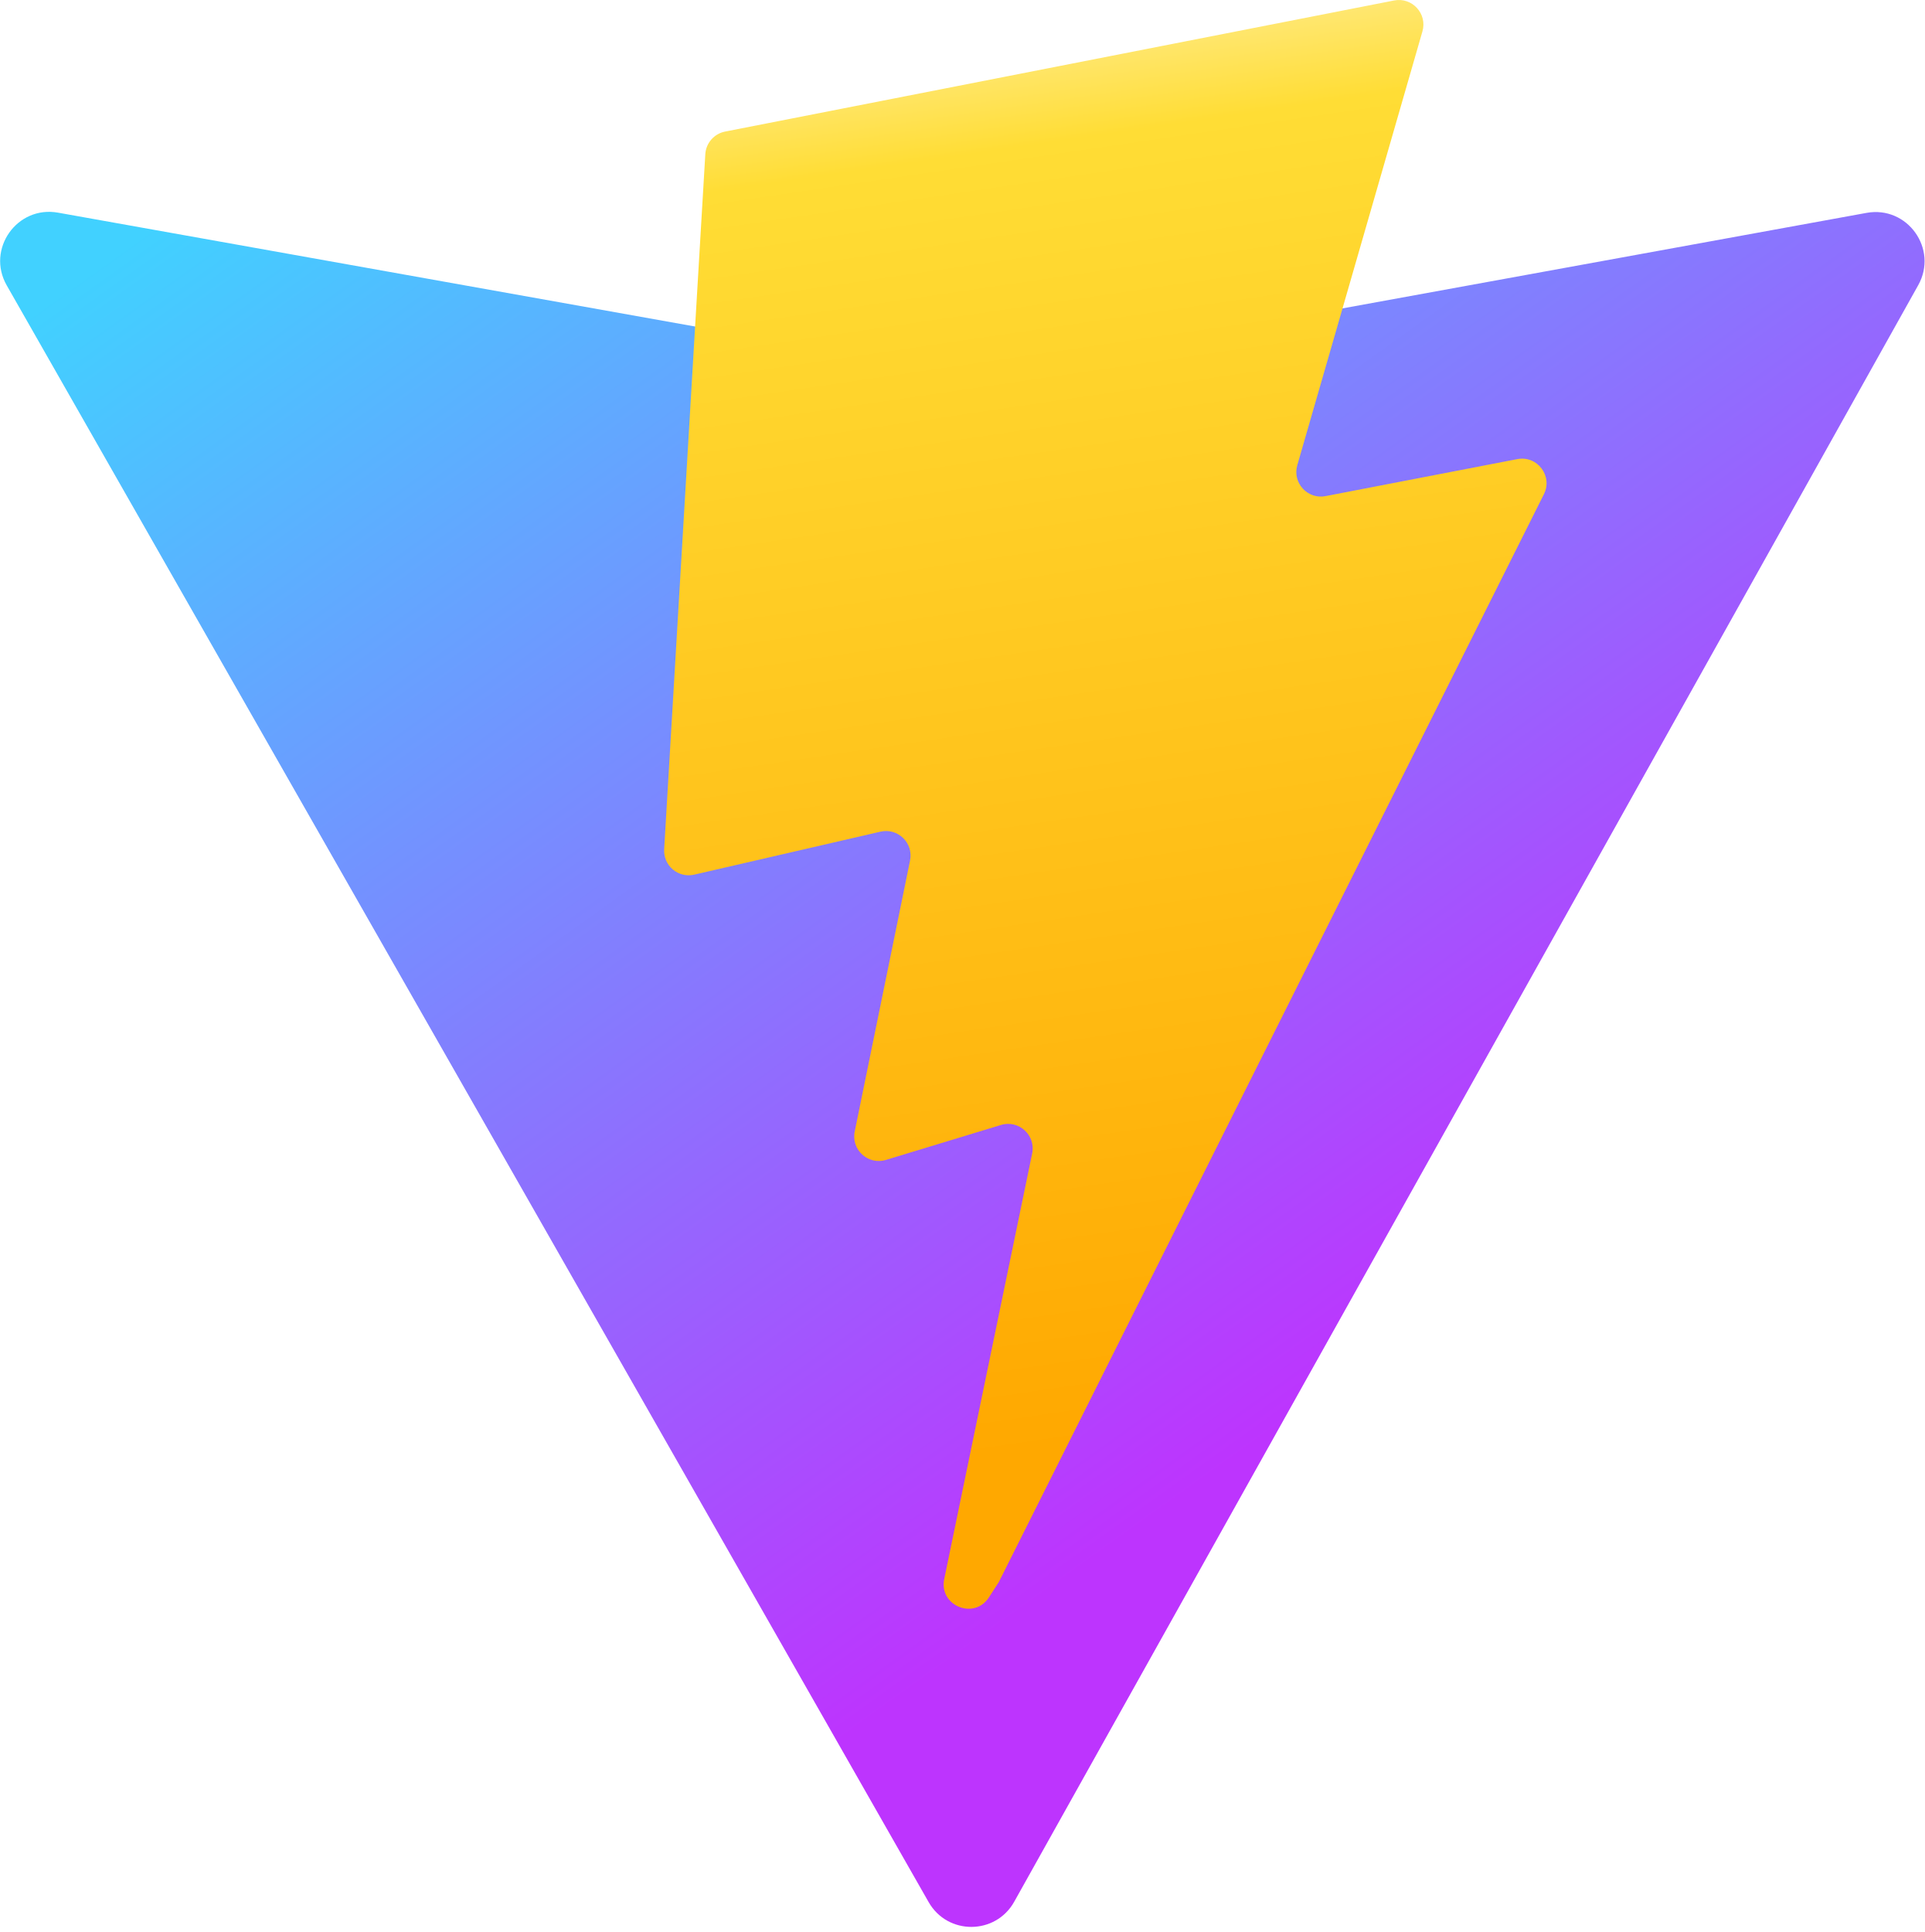
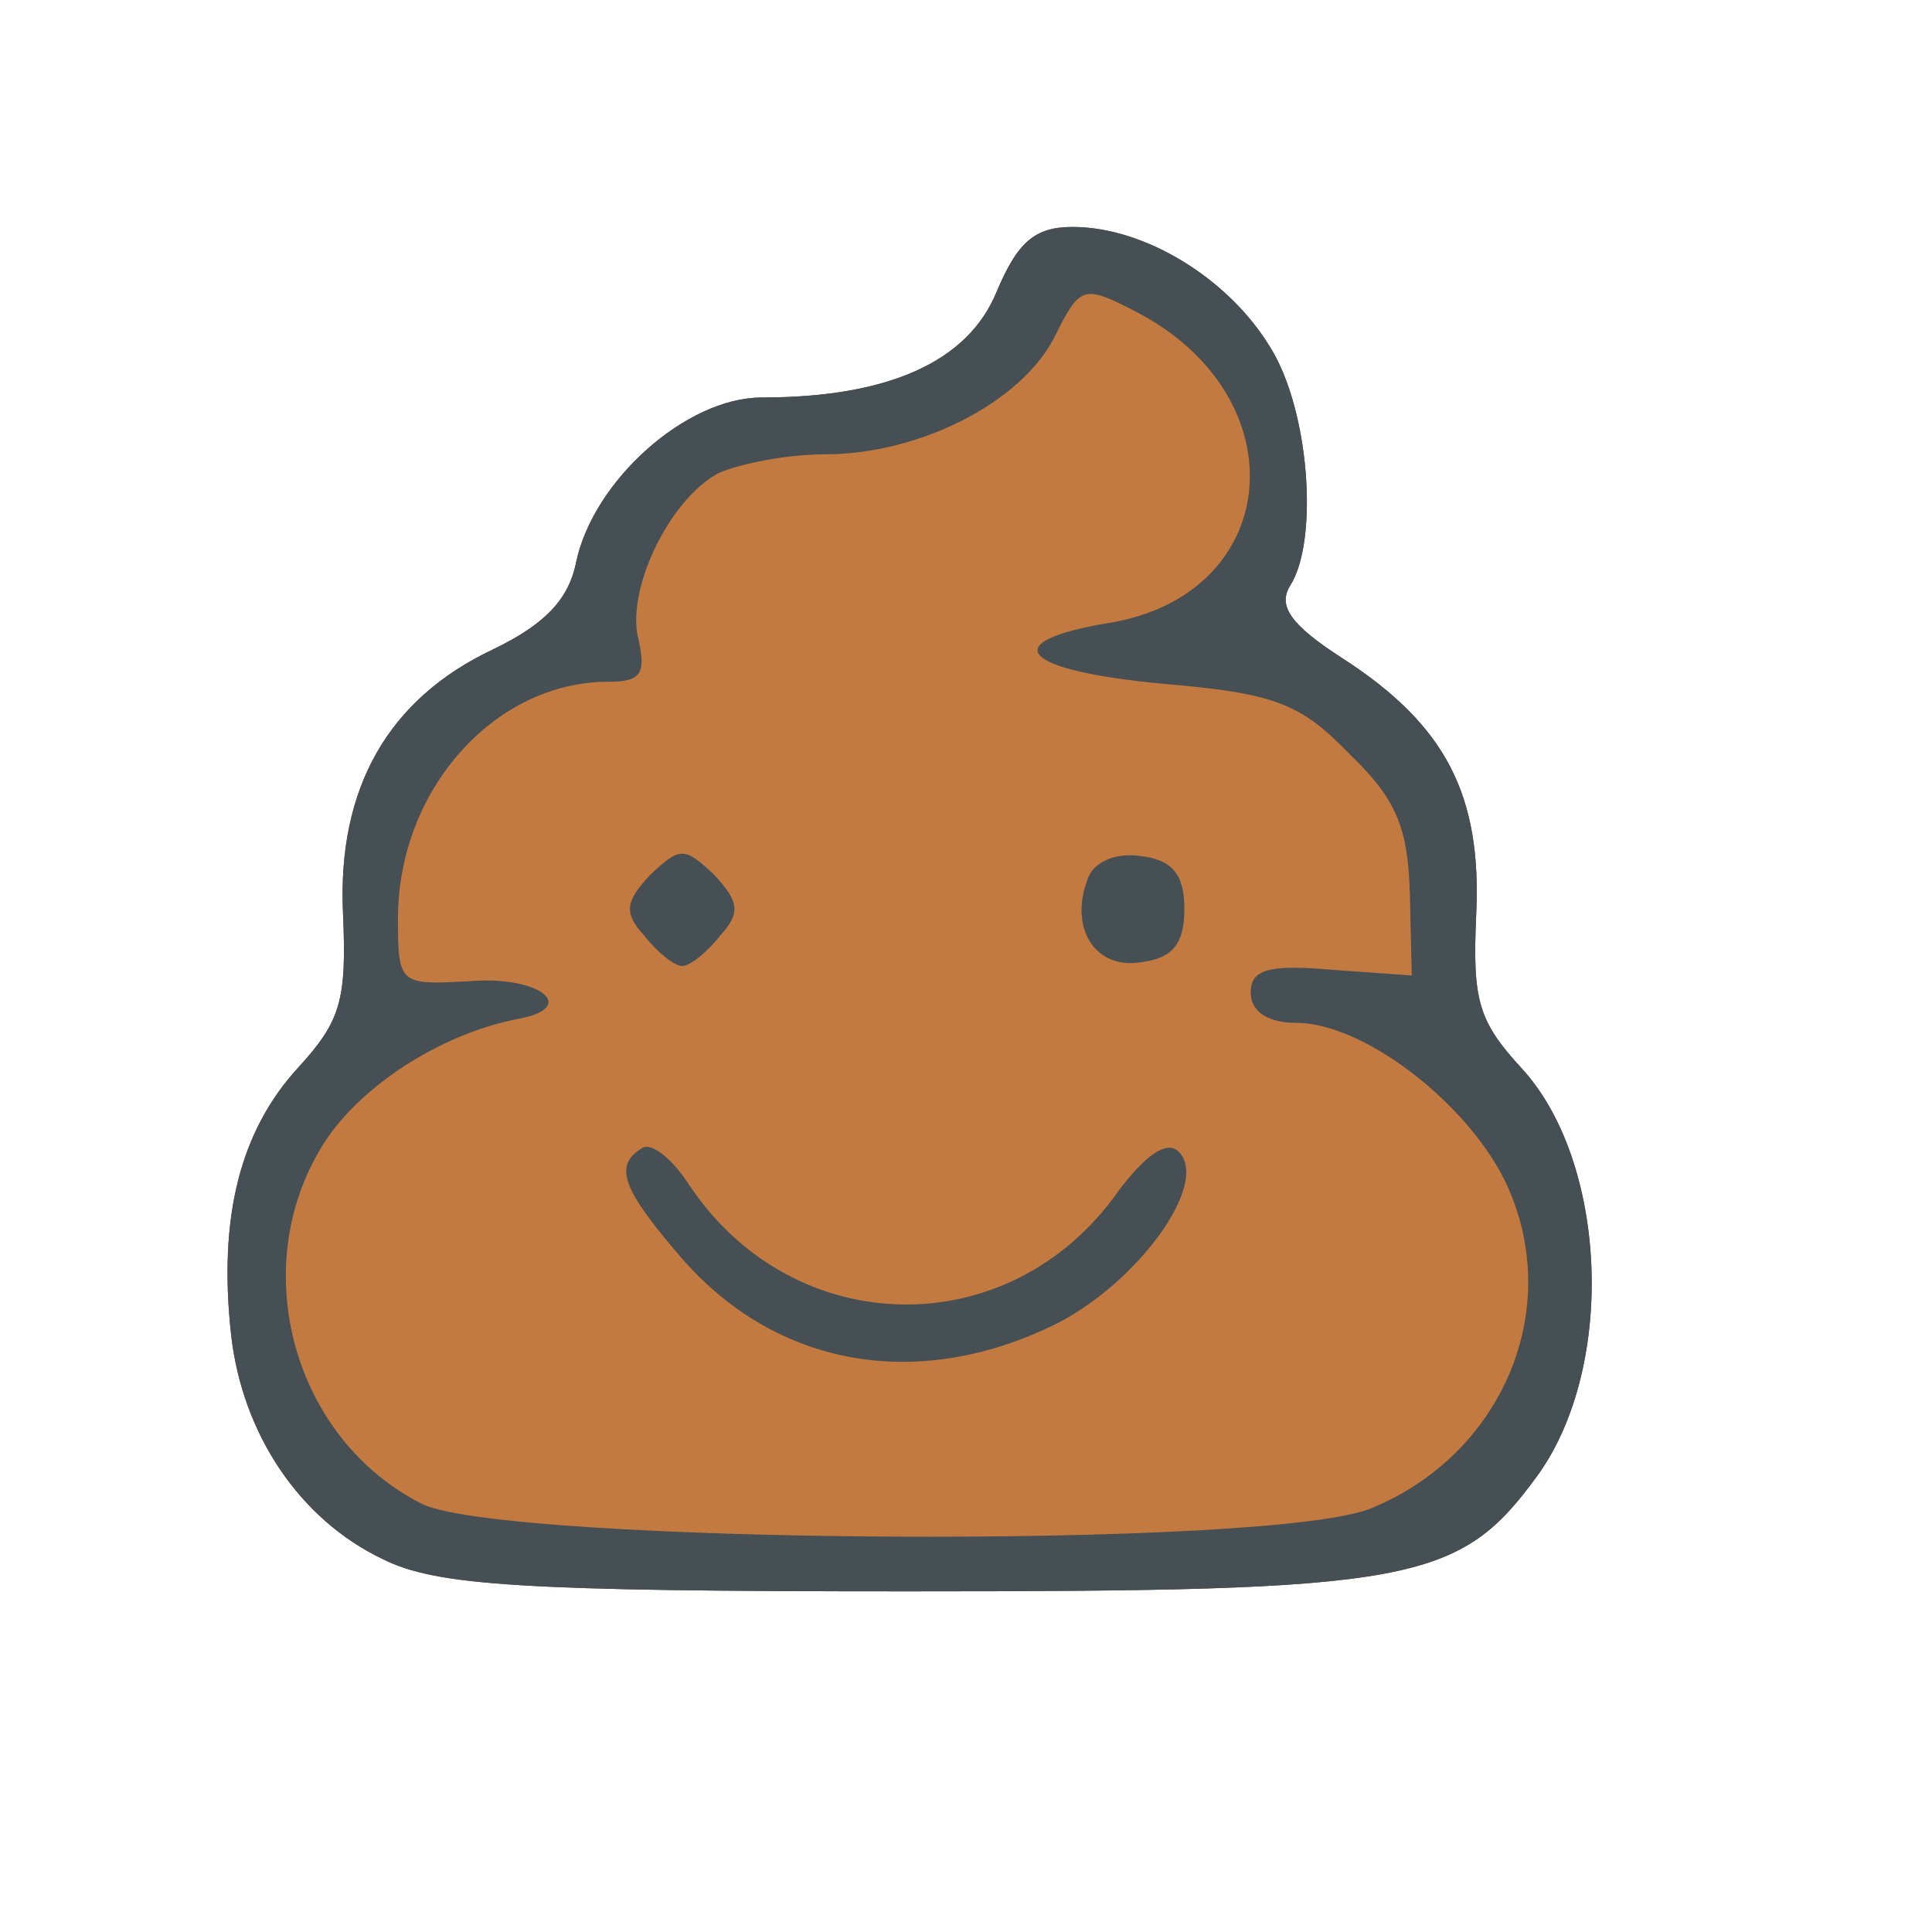
- <svg xmlns="http://www.w3.org/2000/svg" aria-hidden="true" role="img" class="iconify iconify--logos" width="31.88" height="32" preserveAspectRatio="xMidYMid meet" viewBox="0 0 256 257">
-   <defs>
-     <linearGradient id="IconifyId1813088fe1fbc01fb466" x1="-.828%" x2="57.636%" y1="7.652%" y2="78.411%">
-       <stop offset="0%" stop-color="#41D1FF" />
-       <stop offset="100%" stop-color="#BD34FE" />
-     </linearGradient>
-     <linearGradient id="IconifyId1813088fe1fbc01fb467" x1="43.376%" x2="50.316%" y1="2.242%" y2="89.03%">
-       <stop offset="0%" stop-color="#FFEA83" />
-       <stop offset="8.333%" stop-color="#FFDD35" />
-       <stop offset="100%" stop-color="#FFA800" />
-     </linearGradient>
-   </defs>
-   <path fill="url(#IconifyId1813088fe1fbc01fb466)" d="M255.153 37.938L134.897 252.976c-2.483 4.44-8.862 4.466-11.382.048L.875 37.958c-2.746-4.814 1.371-10.646 6.827-9.67l120.385 21.517a6.537 6.537 0 0 0 2.322-.004l117.867-21.483c5.438-.991 9.574 4.796 6.877 9.62Z" />
-   <path fill="url(#IconifyId1813088fe1fbc01fb467)" d="M185.432.063L96.44 17.501a3.268 3.268 0 0 0-2.634 3.014l-5.474 92.456a3.268 3.268 0 0 0 3.997 3.378l24.777-5.718c2.318-.535 4.413 1.507 3.936 3.838l-7.361 36.047c-.495 2.426 1.782 4.5 4.151 3.78l15.304-4.649c2.372-.72 4.652 1.36 4.15 3.788l-11.698 56.621c-.732 3.542 3.979 5.473 5.943 2.437l1.313-2.028l72.516-144.72c1.215-2.423-.88-5.186-3.54-4.672l-25.505 4.922c-2.396.462-4.435-1.77-3.759-4.114l16.646-57.705c.677-2.35-1.37-4.583-3.769-4.113Z" />
+ <svg xmlns="http://www.w3.org/2000/svg" t="1710665528955" class="icon" viewBox="0 0 1160 1024" version="1.1" p-id="9150" width="32" height="32">
+   <path d="M229.831 868.124c-50.062-23.893-84.196-75.093-91.022-134.258-7.964-71.68 5.689-122.88 39.822-160.427 26.169-28.444 29.582-40.96 27.307-93.298-3.413-75.093 27.307-128.569 89.884-158.151 30.72-14.791 45.511-29.582 50.062-52.338 10.24-48.924 65.991-98.987 111.502-98.987 76.231 0 124.018-21.618 141.084-63.716 12.516-29.582 22.756-38.684 45.511-38.684 43.236 0 93.298 30.72 118.329 71.68 23.893 37.547 29.582 116.053 12.516 143.36-7.964 12.516 0 23.893 31.858 44.373 61.44 39.822 83.058 81.92 79.644 153.6-2.276 51.2 1.138 63.716 27.307 92.16 51.2 55.751 56.889 177.493 10.24 243.484-47.787 65.991-73.956 70.542-380.018 70.542-230.969 0-282.169-3.413-314.027-19.342z" fill="#694F38" p-id="9151" />
+   <path d="M229.831 868.124c-50.062-23.893-84.196-75.093-91.022-134.258-7.964-71.68 5.689-122.88 39.822-160.427 26.169-28.444 29.582-40.96 27.307-93.298-3.413-75.093 27.307-128.569 89.884-158.151 30.72-14.791 45.511-29.582 50.062-52.338 10.24-48.924 65.991-98.987 111.502-98.987 76.231 0 124.018-21.618 141.084-63.716 12.516-29.582 22.756-38.684 45.511-38.684 43.236 0 93.298 30.72 118.329 71.68 23.893 37.547 29.582 116.053 12.516 143.36-7.964 12.516 0 23.893 31.858 44.373 61.44 39.822 83.058 81.92 79.644 153.6-2.276 51.2 1.138 63.716 27.307 92.16 51.2 55.751 56.889 177.493 10.24 243.484-47.787 65.991-73.956 70.542-380.018 70.542-230.969 0-282.169-3.413-314.027-19.342z" fill="#464F53" p-id="9152" />
+   <path d="M253.724 835.129c-77.369-38.684-105.813-141.084-60.302-215.04 21.618-35.271 70.542-67.129 117.191-76.231 37.547-6.827 13.653-26.169-28.444-22.756-42.098 2.276-43.236 2.276-43.236-37.547 0-77.369 58.027-142.222 126.293-142.222 19.342 0 22.756-4.551 18.204-25.031-7.964-29.582 18.204-84.196 47.787-100.124 12.516-5.689 40.96-11.378 63.716-11.378 56.889 0 117.191-30.72 137.671-69.404 15.929-31.858 17.067-32.996 50.062-15.929 97.849 51.2 87.609 169.529-17.067 186.596-68.267 11.378-52.338 28.444 31.858 36.409 67.129 5.689 83.058 11.378 112.64 42.098 28.444 27.307 35.271 44.373 36.409 84.196l1.138 48.924-47.787-3.413c-38.684-3.413-48.924 0-48.924 13.653 0 11.378 10.24 18.204 27.307 18.204 39.822 0 101.262 46.649 125.156 94.436 36.409 75.093 0 163.84-79.644 196.836-58.027 25.031-519.964 21.618-570.027-2.276z m377.742-106.951c50.062-23.893 95.573-85.333 76.231-104.676-6.827-6.827-19.342 1.138-36.409 23.893-64.853 92.16-194.56 89.884-257.138-3.413-10.24-15.929-22.756-26.169-28.444-22.756-17.067 10.24-12.516 23.893 20.48 62.578 56.889 68.267 142.222 84.196 225.28 44.373zM432.356 493.796c12.516-13.653 11.378-20.48-3.413-36.409-18.204-17.067-20.48-17.067-38.684 0-14.791 15.929-15.929 22.756-3.413 36.409 7.964 10.24 18.204 18.204 22.756 18.204s14.791-7.964 22.756-18.204z m278.756-15.929c0-20.48-6.827-29.582-26.169-31.858-14.791-2.276-28.444 3.413-31.858 13.653-11.378 29.582 4.551 54.613 31.858 50.062 19.342-2.276 26.169-11.378 26.169-31.858z" fill="#C27A41" p-id="9153" />
</svg>
